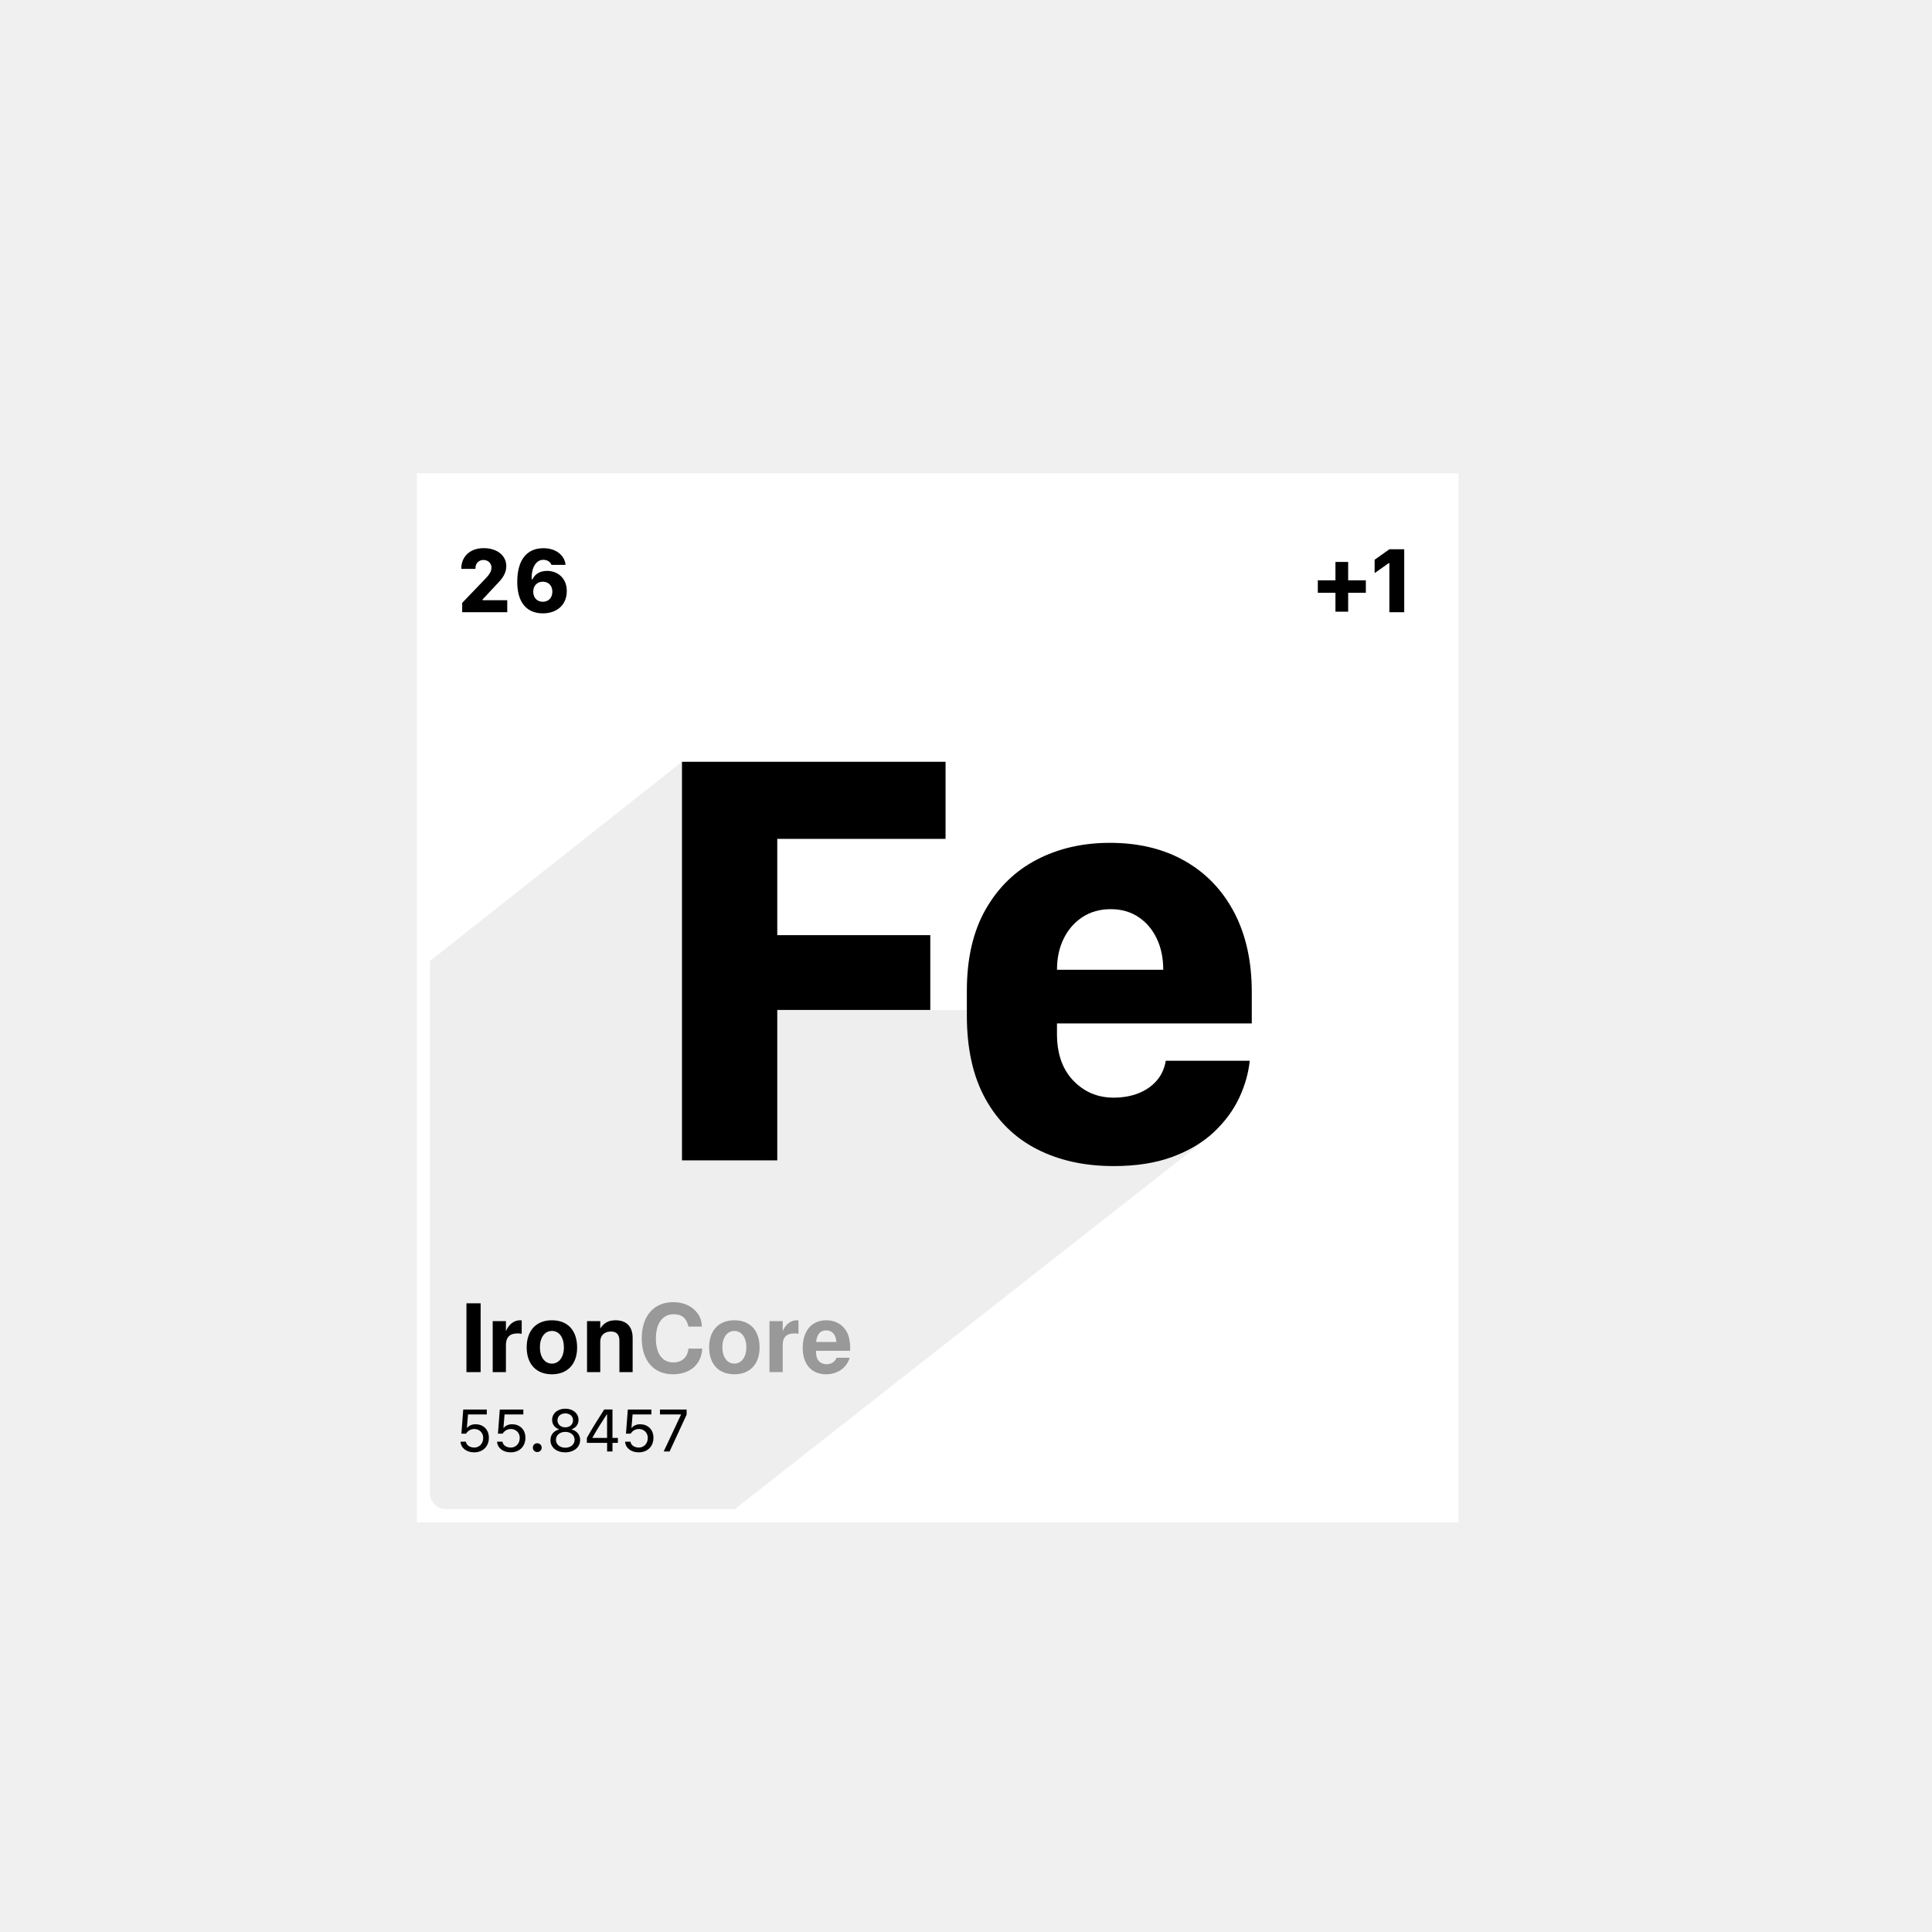
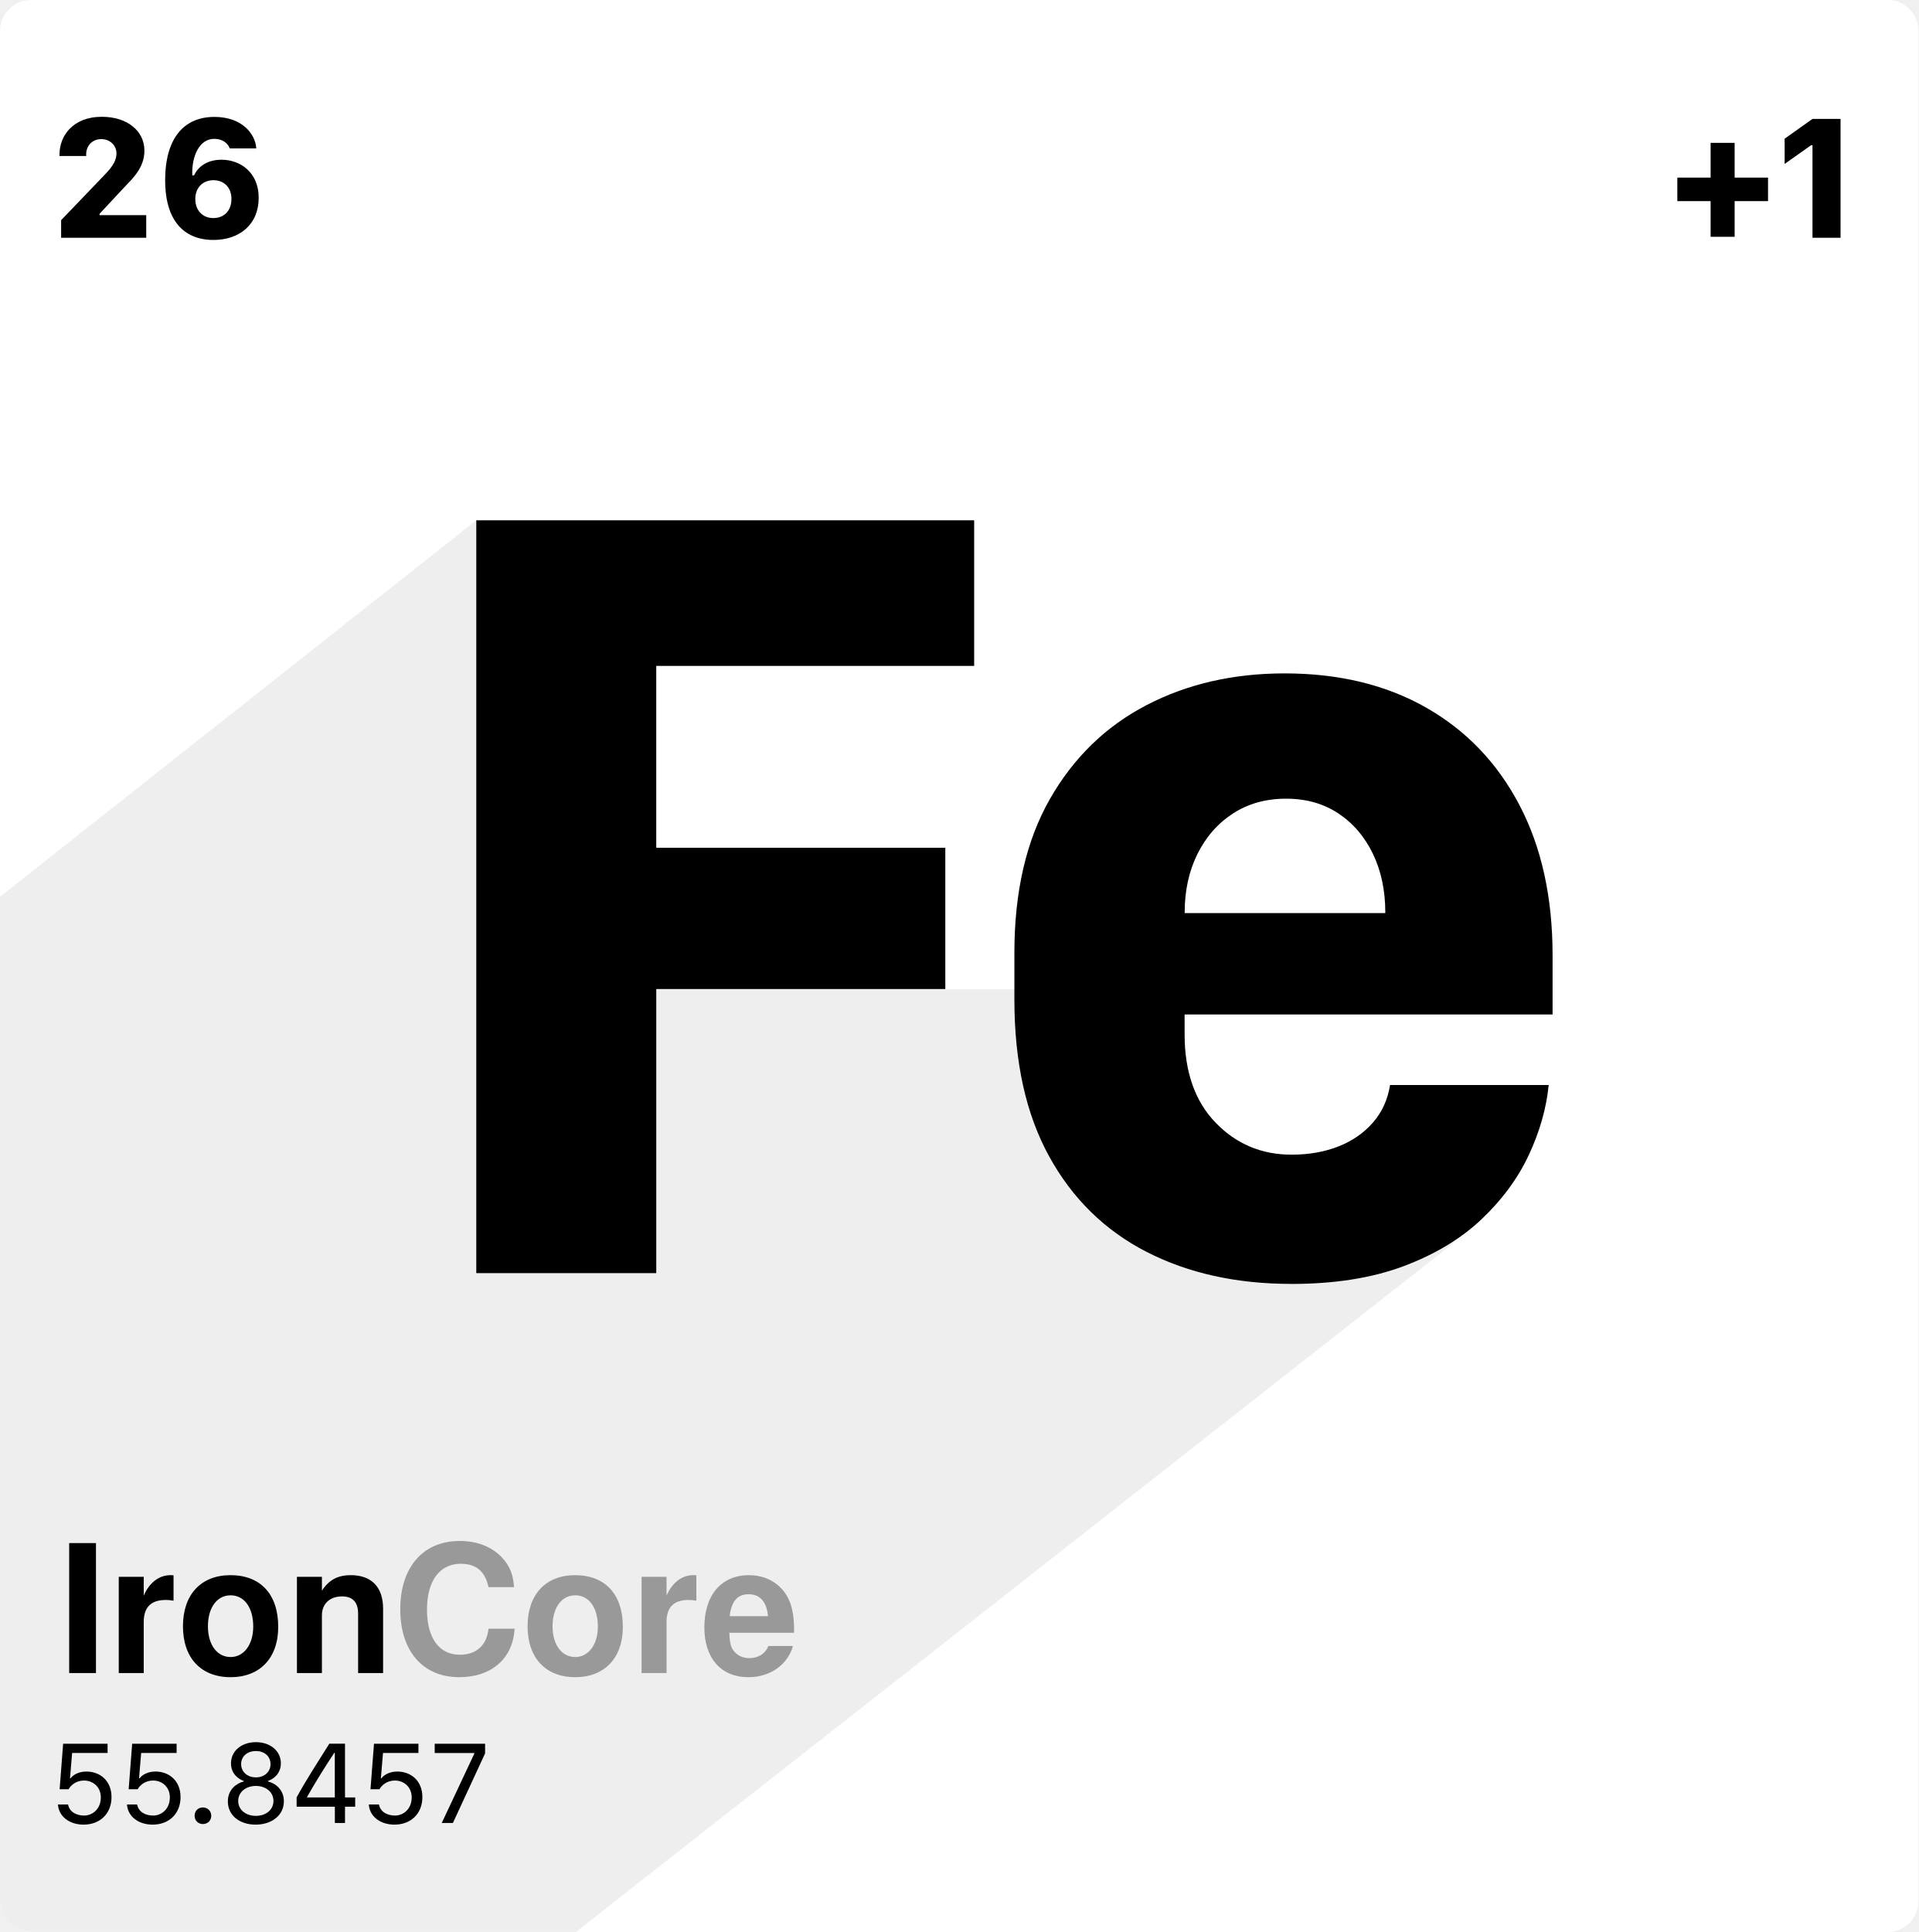
- <svg xmlns="http://www.w3.org/2000/svg" id="Layer_1" data-name="Layer 1" width="945.12" height="945.12" viewBox="0 0 945.12 945.12">
-   <defs>
-     <style>
+ <svg xmlns="http://www.w3.org/2000/svg" id="Layer_1" data-name="Layer 1" width="496.84" height="500.39" viewBox="0 0 496.84 500.39" version="1.1">
+   <defs id="defs1">
+     <style id="style1">
      .cls-1 {
        mask: url(#mask);
      }

      .cls-2 {
        fill: #999;
      }

      .cls-2, .cls-3 {
        font-family: Helvetica-Bold, Helvetica;
        font-size: 46.19px;
        font-weight: 700;
      }

      .cls-4, .cls-3 {
        isolation: isolate;
      }

      .cls-5 {
        fill: #fff;
      }

      .cls-6 {
        fill: #eee;
      }
    </style>
    <mask id="mask" x="210.27" y="237.9" width="496.84" height="500.39" maskUnits="userSpaceOnUse">
      <g id="mask-1he0h8_xwz-2" data-name="mask-1he0h8 xwz-2">
        <rect id="path-1he0h8_xwz-1" data-name="path-1he0h8 xwz-1" class="cls-5" x="210.27" y="237.9" width="496.84" height="500.39" rx="8" ry="8" />
      </g>
    </mask>
  </defs>
-   <g id="Page-1">
+   <g id="Page-1" transform="translate(-210.27,-237.9)">
    <g id="ironcore">
-       <rect id="Rectangle" class="cls-5" x="203.9" y="231.48" width="509.58" height="513.22" />
      <g id="Path">
        <g id="Mask">
          <rect id="path-3ulh_37f8a-1" data-name="path-3ulh 37f8a-1" class="cls-5" x="210.27" y="237.9" width="496.84" height="500.39" rx="8" ry="8" />
        </g>
        <g id="Clipped">
-           <g class="cls-1">
-             <polygon id="Path-2" data-name="Path" class="cls-6" points="333.62 372.66 333.62 494.14 517.08 494.14 517.08 559.48 587.19 559.48 359.43 738.28 210.27 738.28 210.27 470.15 333.62 372.66" />
+           <g class="cls-1" mask="url(#mask)" id="g1">
+             <polygon id="Path-2" data-name="Path" class="cls-6" points="587.19,559.48 359.43,738.28 210.27,738.28 210.27,470.15 333.62,372.66 333.62,494.14 517.08,494.14 517.08,559.48 " />
          </g>
        </g>
      </g>
      <g id="Group">
        <g id="_1" data-name="+1">
-           <polygon id="Path-3" data-name="Path" points="659.51 289.99 668.16 289.99 668.16 283.9 659.51 283.9 659.51 274.9 653.29 274.9 653.29 283.9 644.67 283.9 644.67 289.99 653.29 289.99 653.29 299.23 659.51 299.23 659.51 289.99" />
-           <polygon id="Path-4" data-name="Path" points="686.94 299.48 686.94 268.7 679.67 268.7 672.46 273.82 672.46 280.36 679.31 275.51 679.67 275.51 679.67 299.48 686.94 299.48" />
+           <polygon id="Path-3" data-name="Path" points="659.51,274.9 653.29,274.9 653.29,283.9 644.67,283.9 644.67,289.99 653.29,289.99 653.29,299.23 659.51,299.23 659.51,289.99 668.16,289.99 668.16,283.9 659.51,283.9 " />
+           <polygon id="Path-4" data-name="Path" points="672.46,280.36 679.31,275.51 679.67,275.51 679.67,299.48 686.94,299.48 686.94,268.7 679.67,268.7 672.46,273.82 " />
        </g>
        <g id="Fe">
-           <polygon id="Path-5" data-name="Path" points="380.23 567.64 380.23 494.06 455.09 494.06 455.09 457.47 380.23 457.47 380.23 410.37 462.56 410.37 462.56 372.66 333.62 372.66 333.62 567.64 380.23 567.64" />
-           <path id="Shape" d="M544.7,570.44c11.2,0,20.87-1.53,29.02-4.58,8.15-3.05,14.9-7.11,20.24-12.17,5.34-5.06,9.43-10.62,12.26-16.68,2.83-6.06,4.54-12.09,5.13-18.09h-41.08c-.6,3.77-2.07,7.01-4.42,9.71s-5.33,4.77-8.93,6.19c-3.6,1.42-7.66,2.14-12.17,2.14-7.78,0-14.34-2.77-19.68-8.31-5.34-5.54-8.01-13.17-8.01-22.88v-5.12h95.3v-15.34c0-15.01-2.86-27.97-8.57-38.88s-13.76-19.32-24.14-25.24-22.62-8.88-36.7-8.88c-13.29,0-25.22,2.74-35.77,8.23s-18.89,13.59-25.01,24.32-9.19,23.99-9.19,39.79v12.18c0,16.16,3.01,29.71,9.03,40.63,6.02,10.92,14.43,19.15,25.21,24.68,10.79,5.53,23.27,8.29,37.45,8.29ZM517.08,474.39v-.15c0-5.65,1.1-10.7,3.3-15.14s5.27-7.94,9.2-10.5c3.94-2.56,8.52-3.84,13.76-3.84s9.72,1.28,13.57,3.84c3.85,2.56,6.83,6.06,8.95,10.5,2.12,4.44,3.18,9.48,3.18,15.14v.15h-51.96Z" />
+           <polygon id="Path-5" data-name="Path" points="380.23,457.47 380.23,410.37 462.56,410.37 462.56,372.66 333.62,372.66 333.62,567.64 380.23,567.64 380.23,494.06 455.09,494.06 455.09,457.47 " />
+           <path id="Shape" d="m 544.7,570.44 c 11.2,0 20.87,-1.53 29.02,-4.58 8.15,-3.05 14.9,-7.11 20.24,-12.17 5.34,-5.06 9.43,-10.62 12.26,-16.68 2.83,-6.06 4.54,-12.09 5.13,-18.09 h -41.08 c -0.6,3.77 -2.07,7.01 -4.42,9.71 -2.35,2.7 -5.33,4.77 -8.93,6.19 -3.6,1.42 -7.66,2.14 -12.17,2.14 -7.78,0 -14.34,-2.77 -19.68,-8.31 -5.34,-5.54 -8.01,-13.17 -8.01,-22.88 v -5.12 h 95.3 v -15.34 c 0,-15.01 -2.86,-27.97 -8.57,-38.88 -5.71,-10.91 -13.76,-19.32 -24.14,-25.24 -10.38,-5.92 -22.62,-8.88 -36.7,-8.88 -13.29,0 -25.22,2.74 -35.77,8.23 -10.55,5.49 -18.89,13.59 -25.01,24.32 -6.12,10.73 -9.19,23.99 -9.19,39.79 v 12.18 c 0,16.16 3.01,29.71 9.03,40.63 6.02,10.92 14.43,19.15 25.21,24.68 10.79,5.53 23.27,8.29 37.45,8.29 z m -27.62,-96.05 v -0.15 c 0,-5.65 1.1,-10.7 3.3,-15.14 2.2,-4.44 5.27,-7.94 9.2,-10.5 3.94,-2.56 8.52,-3.84 13.76,-3.84 5.24,0 9.72,1.28 13.57,3.84 3.85,2.56 6.83,6.06 8.95,10.5 2.12,4.44 3.18,9.48 3.18,15.14 v 0.15 z" />
        </g>
        <g id="_26" data-name="26">
-           <path id="Path-6" data-name="Path" d="M232.59,278.3v-.47c0-2.05,1.46-3.9,3.92-3.9,2.24,0,3.92,1.62,3.92,3.7,0,2.35-1.77,4.22-3.36,5.86l-10.97,11.43v4.56h22.04v-5.86h-12.09v-.34l6.16-6.61c2.51-2.66,5.46-5.3,5.46-9.79,0-4.96-4.32-8.73-11.02-8.73-7.59,0-10.97,5.03-10.97,9.74v.41h6.92Z" />
-           <path id="Shape-2" data-name="Shape" d="M276.64,276.34c-.2-3.72-3.67-8.16-10.84-8.16-7.9,0-12.76,5.5-12.76,16.44,0,4.42.87,7.74,2.33,10.15,2.26,3.74,5.98,5.28,10.17,5.28,6.76,0,11.73-4.01,11.73-10.92,0-6.54-4.73-9.86-9.63-9.86-3.92,0-6.16,1.98-7.12,4.06h-.45c-.2-4.94,1.81-9.47,5.69-9.47,2.17,0,3.54,1.17,4.01,2.48h6.87ZM260.85,289.42c0-2.84,1.88-4.85,4.7-4.85,2.6,0,4.66,1.76,4.66,4.85s-1.95,4.96-4.68,4.96-4.68-1.92-4.68-4.96Z" />
+           <path id="Path-6" data-name="Path" d="m 232.59,278.3 v -0.47 c 0,-2.05 1.46,-3.9 3.92,-3.9 2.24,0 3.92,1.62 3.92,3.7 0,2.35 -1.77,4.22 -3.36,5.86 l -10.97,11.43 v 4.56 h 22.04 v -5.86 h -12.09 v -0.34 l 6.16,-6.61 c 2.51,-2.66 5.46,-5.3 5.46,-9.79 0,-4.96 -4.32,-8.73 -11.02,-8.73 -7.59,0 -10.97,5.03 -10.97,9.74 v 0.41 h 6.92 z" />
+           <path id="Shape-2" data-name="Shape" d="m 276.64,276.34 c -0.2,-3.72 -3.67,-8.16 -10.84,-8.16 -7.9,0 -12.76,5.5 -12.76,16.44 0,4.42 0.87,7.74 2.33,10.15 2.26,3.74 5.98,5.28 10.17,5.28 6.76,0 11.73,-4.01 11.73,-10.92 0,-6.54 -4.73,-9.86 -9.63,-9.86 -3.92,0 -6.16,1.98 -7.12,4.06 h -0.45 c -0.2,-4.94 1.81,-9.47 5.69,-9.47 2.17,0 3.54,1.17 4.01,2.48 z m -15.79,13.08 c 0,-2.84 1.88,-4.85 4.7,-4.85 2.6,0 4.66,1.76 4.66,4.85 0,3.09 -1.95,4.96 -4.68,4.96 -2.73,0 -4.68,-1.92 -4.68,-4.96 z" />
        </g>
        <g id="_55.8457" data-name="55.8457">
-           <path id="Path-7" data-name="Path" d="M225.28,705.28c.19,3.01,2.88,5.2,6.64,5.2,4.3,0,7.23-2.89,7.23-7.13s-2.96-6.62-6.51-6.62c-2.25,0-3.67,1.1-4.09,1.76h-.15l.55-6.57h9.18v-2.39h-11.51l-.91,11.79h2.33c.55-1.01,1.9-2.26,4-2.26,2.3,0,4.34,1.65,4.34,4.36,0,3.07-2.21,4.71-4.3,4.71-1.87,0-3.78-.81-4.18-2.86h-2.63Z" />
-           <path id="Path-8" data-name="Path" d="M243.16,705.28c.19,3.01,2.88,5.2,6.64,5.2,4.3,0,7.23-2.89,7.23-7.13s-2.96-6.62-6.51-6.62c-2.25,0-3.67,1.1-4.09,1.76h-.15l.55-6.57h9.18v-2.39h-11.51l-.91,11.79h2.33c.55-1.01,1.9-2.26,4-2.26,2.3,0,4.34,1.65,4.34,4.36,0,3.07-2.21,4.71-4.3,4.71-1.87,0-3.78-.81-4.18-2.86h-2.63Z" />
-           <path id="Path-9" data-name="Path" d="M260.67,708.21c0,1.22.96,2.12,2.13,2.12,1.24,0,2.18-.9,2.18-2.12,0-1.28-.94-2.18-2.18-2.18s-2.13.9-2.13,2.18Z" />
-           <path id="Shape-3" data-name="Shape" d="M276.47,710.48c4.25,0,7.32-2.47,7.32-6.04,0-3.19-2.39-4.72-4.12-5.14v-.14c1.37-.45,3.34-1.83,3.34-4.57,0-3.17-2.72-5.47-6.46-5.47s-6.46,2.3-6.46,5.47c0,2.69,1.88,4.09,3.31,4.57v.14c-1.7.42-4.12,1.94-4.12,5.17,0,3.58,2.97,6.01,7.2,6.01ZM276.54,698.24c-2.19,0-3.82-1.41-3.82-3.44s1.63-3.38,3.82-3.38,3.79,1.35,3.79,3.38-1.58,3.44-3.79,3.44ZM276.54,708.21c-2.6,0-4.58-1.56-4.58-3.86s1.99-3.89,4.58-3.89,4.55,1.59,4.55,3.89-1.96,3.86-4.55,3.86Z" />
-           <path id="Shape-4" data-name="Shape" d="M295.55,689.53c-2.9,4.63-5.93,9.26-8.46,13.89v2.42h9.9v4.21h2.63v-4.21h2.64v-2.41h-2.64v-13.91h-4.06ZM289.8,703.44v-.14c2.13-3.77,4.66-7.82,7.03-11.4h.15v11.53h-7.18Z" />
-           <path id="Path-10" data-name="Path" d="M305.79,705.28c.19,3.01,2.88,5.2,6.64,5.2,4.3,0,7.23-2.89,7.23-7.13s-2.96-6.62-6.51-6.62c-2.25,0-3.67,1.1-4.09,1.76h-.15l.55-6.57h9.18v-2.39h-11.51l-.91,11.79h2.33c.55-1.01,1.9-2.26,4-2.26,2.3,0,4.34,1.65,4.34,4.36,0,3.07-2.21,4.71-4.3,4.71-1.87,0-3.78-.81-4.18-2.86h-2.63Z" />
-           <polygon id="Path-11" data-name="Path" points="322.85 689.53 322.85 691.94 333.11 691.94 333.11 692.1 324.67 710.06 327.56 710.06 335.9 692.03 335.9 689.53 322.85 689.53" />
+           <path id="Path-7" data-name="Path" d="m 225.28,705.28 c 0.19,3.01 2.88,5.2 6.64,5.2 4.3,0 7.23,-2.89 7.23,-7.13 0,-4.24 -2.96,-6.62 -6.51,-6.62 -2.25,0 -3.67,1.1 -4.09,1.76 h -0.15 l 0.55,-6.57 h 9.18 v -2.39 h -11.51 l -0.91,11.79 h 2.33 c 0.55,-1.01 1.9,-2.26 4,-2.26 2.3,0 4.34,1.65 4.34,4.36 0,3.07 -2.21,4.71 -4.3,4.71 -1.87,0 -3.78,-0.81 -4.18,-2.86 h -2.63 z" />
+           <path id="Path-8" data-name="Path" d="m 243.16,705.28 c 0.19,3.01 2.88,5.2 6.64,5.2 4.3,0 7.23,-2.89 7.23,-7.13 0,-4.24 -2.96,-6.62 -6.51,-6.62 -2.25,0 -3.67,1.1 -4.09,1.76 h -0.15 l 0.55,-6.57 h 9.18 v -2.39 H 244.5 l -0.91,11.79 h 2.33 c 0.55,-1.01 1.9,-2.26 4,-2.26 2.3,0 4.34,1.65 4.34,4.36 0,3.07 -2.21,4.71 -4.3,4.71 -1.87,0 -3.78,-0.81 -4.18,-2.86 h -2.63 z" />
+           <path id="Path-9" data-name="Path" d="m 260.67,708.21 c 0,1.22 0.96,2.12 2.13,2.12 1.24,0 2.18,-0.9 2.18,-2.12 0,-1.28 -0.94,-2.18 -2.18,-2.18 -1.24,0 -2.13,0.9 -2.13,2.18 z" />
+           <path id="Shape-3" data-name="Shape" d="m 276.47,710.48 c 4.25,0 7.32,-2.47 7.32,-6.04 0,-3.19 -2.39,-4.72 -4.12,-5.14 v -0.14 c 1.37,-0.45 3.34,-1.83 3.34,-4.57 0,-3.17 -2.72,-5.47 -6.46,-5.47 -3.74,0 -6.46,2.3 -6.46,5.47 0,2.69 1.88,4.09 3.31,4.57 v 0.14 c -1.7,0.42 -4.12,1.94 -4.12,5.17 0,3.58 2.97,6.01 7.2,6.01 z m 0.07,-12.24 c -2.19,0 -3.82,-1.41 -3.82,-3.44 0,-2.03 1.63,-3.38 3.82,-3.38 2.19,0 3.79,1.35 3.79,3.38 0,2.03 -1.58,3.44 -3.79,3.44 z m 0,9.97 c -2.6,0 -4.58,-1.56 -4.58,-3.86 0,-2.3 1.99,-3.89 4.58,-3.89 2.59,0 4.55,1.59 4.55,3.89 0,2.3 -1.96,3.86 -4.55,3.86 z" />
+           <path id="Shape-4" data-name="Shape" d="m 295.55,689.53 c -2.9,4.63 -5.93,9.26 -8.46,13.89 v 2.42 h 9.9 v 4.21 h 2.63 v -4.21 h 2.64 v -2.41 h -2.64 v -13.91 h -4.06 z m -5.75,13.91 v -0.14 c 2.13,-3.77 4.66,-7.82 7.03,-11.4 h 0.15 v 11.53 h -7.18 z" />
+           <path id="Path-10" data-name="Path" d="m 305.79,705.28 c 0.19,3.01 2.88,5.2 6.64,5.2 4.3,0 7.23,-2.89 7.23,-7.13 0,-4.24 -2.96,-6.62 -6.51,-6.62 -2.25,0 -3.67,1.1 -4.09,1.76 h -0.15 l 0.55,-6.57 h 9.18 v -2.39 h -11.51 l -0.91,11.79 h 2.33 c 0.55,-1.01 1.9,-2.26 4,-2.26 2.3,0 4.34,1.65 4.34,4.36 0,3.07 -2.21,4.71 -4.3,4.71 -1.87,0 -3.78,-0.81 -4.18,-2.86 h -2.63 z" />
+           <polygon id="Path-11" data-name="Path" points="324.67,710.06 327.56,710.06 335.9,692.03 335.9,689.53 322.85,689.53 322.85,691.94 333.11,691.94 333.11,692.1 " />
        </g>
        <g id="IronCore" class="cls-4">
-           <text class="cls-3" transform="translate(225.28 671.23)">
-             <tspan x="0" y="0">Iron</tspan>
+           <text class="cls-3" transform="translate(225.28,671.23)" id="text1">
+             <tspan x="0" y="0" id="tspan1">Iron</tspan>
          </text>
-           <g class="cls-4">
-             <text class="cls-2" transform="translate(311.9 671.23)">
-               <tspan x="0" y="0">Core</tspan>
+           <g class="cls-4" id="g2">
+             <text class="cls-2" transform="translate(311.9,671.23)" id="text2">
+               <tspan x="0" y="0" id="tspan2">Core</tspan>
            </text>
          </g>
        </g>
      </g>
    </g>
  </g>
</svg>
